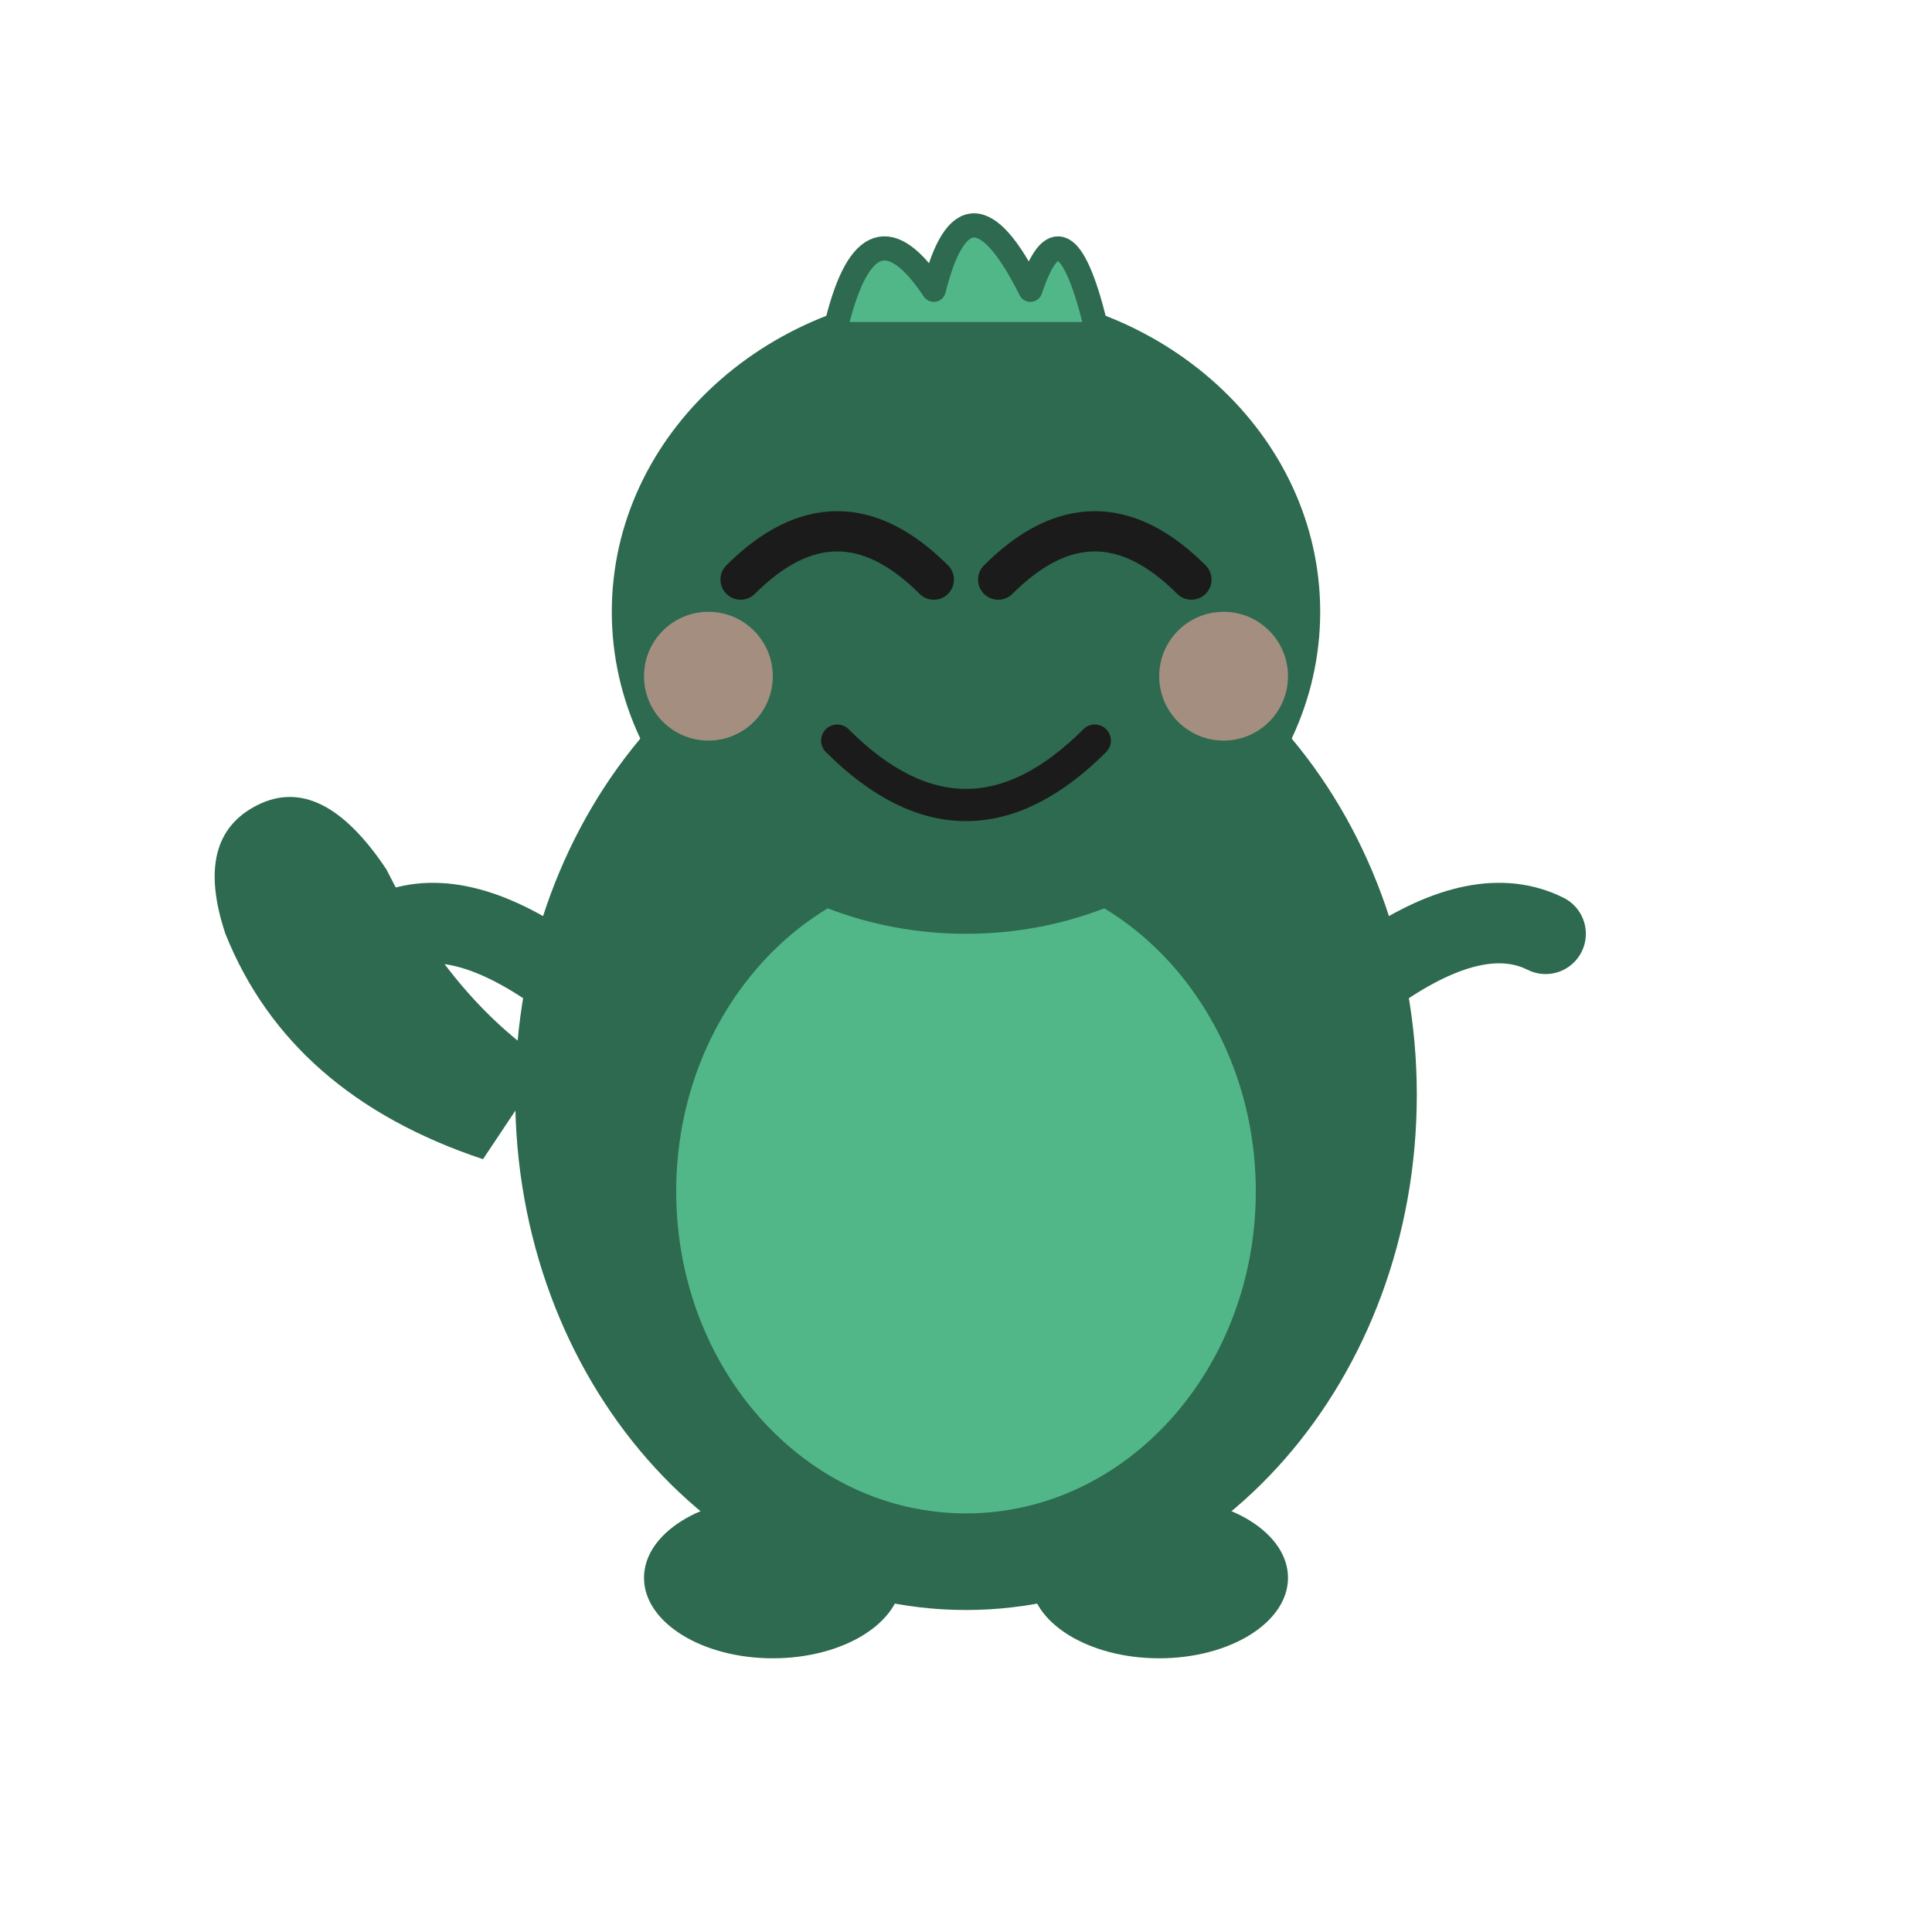
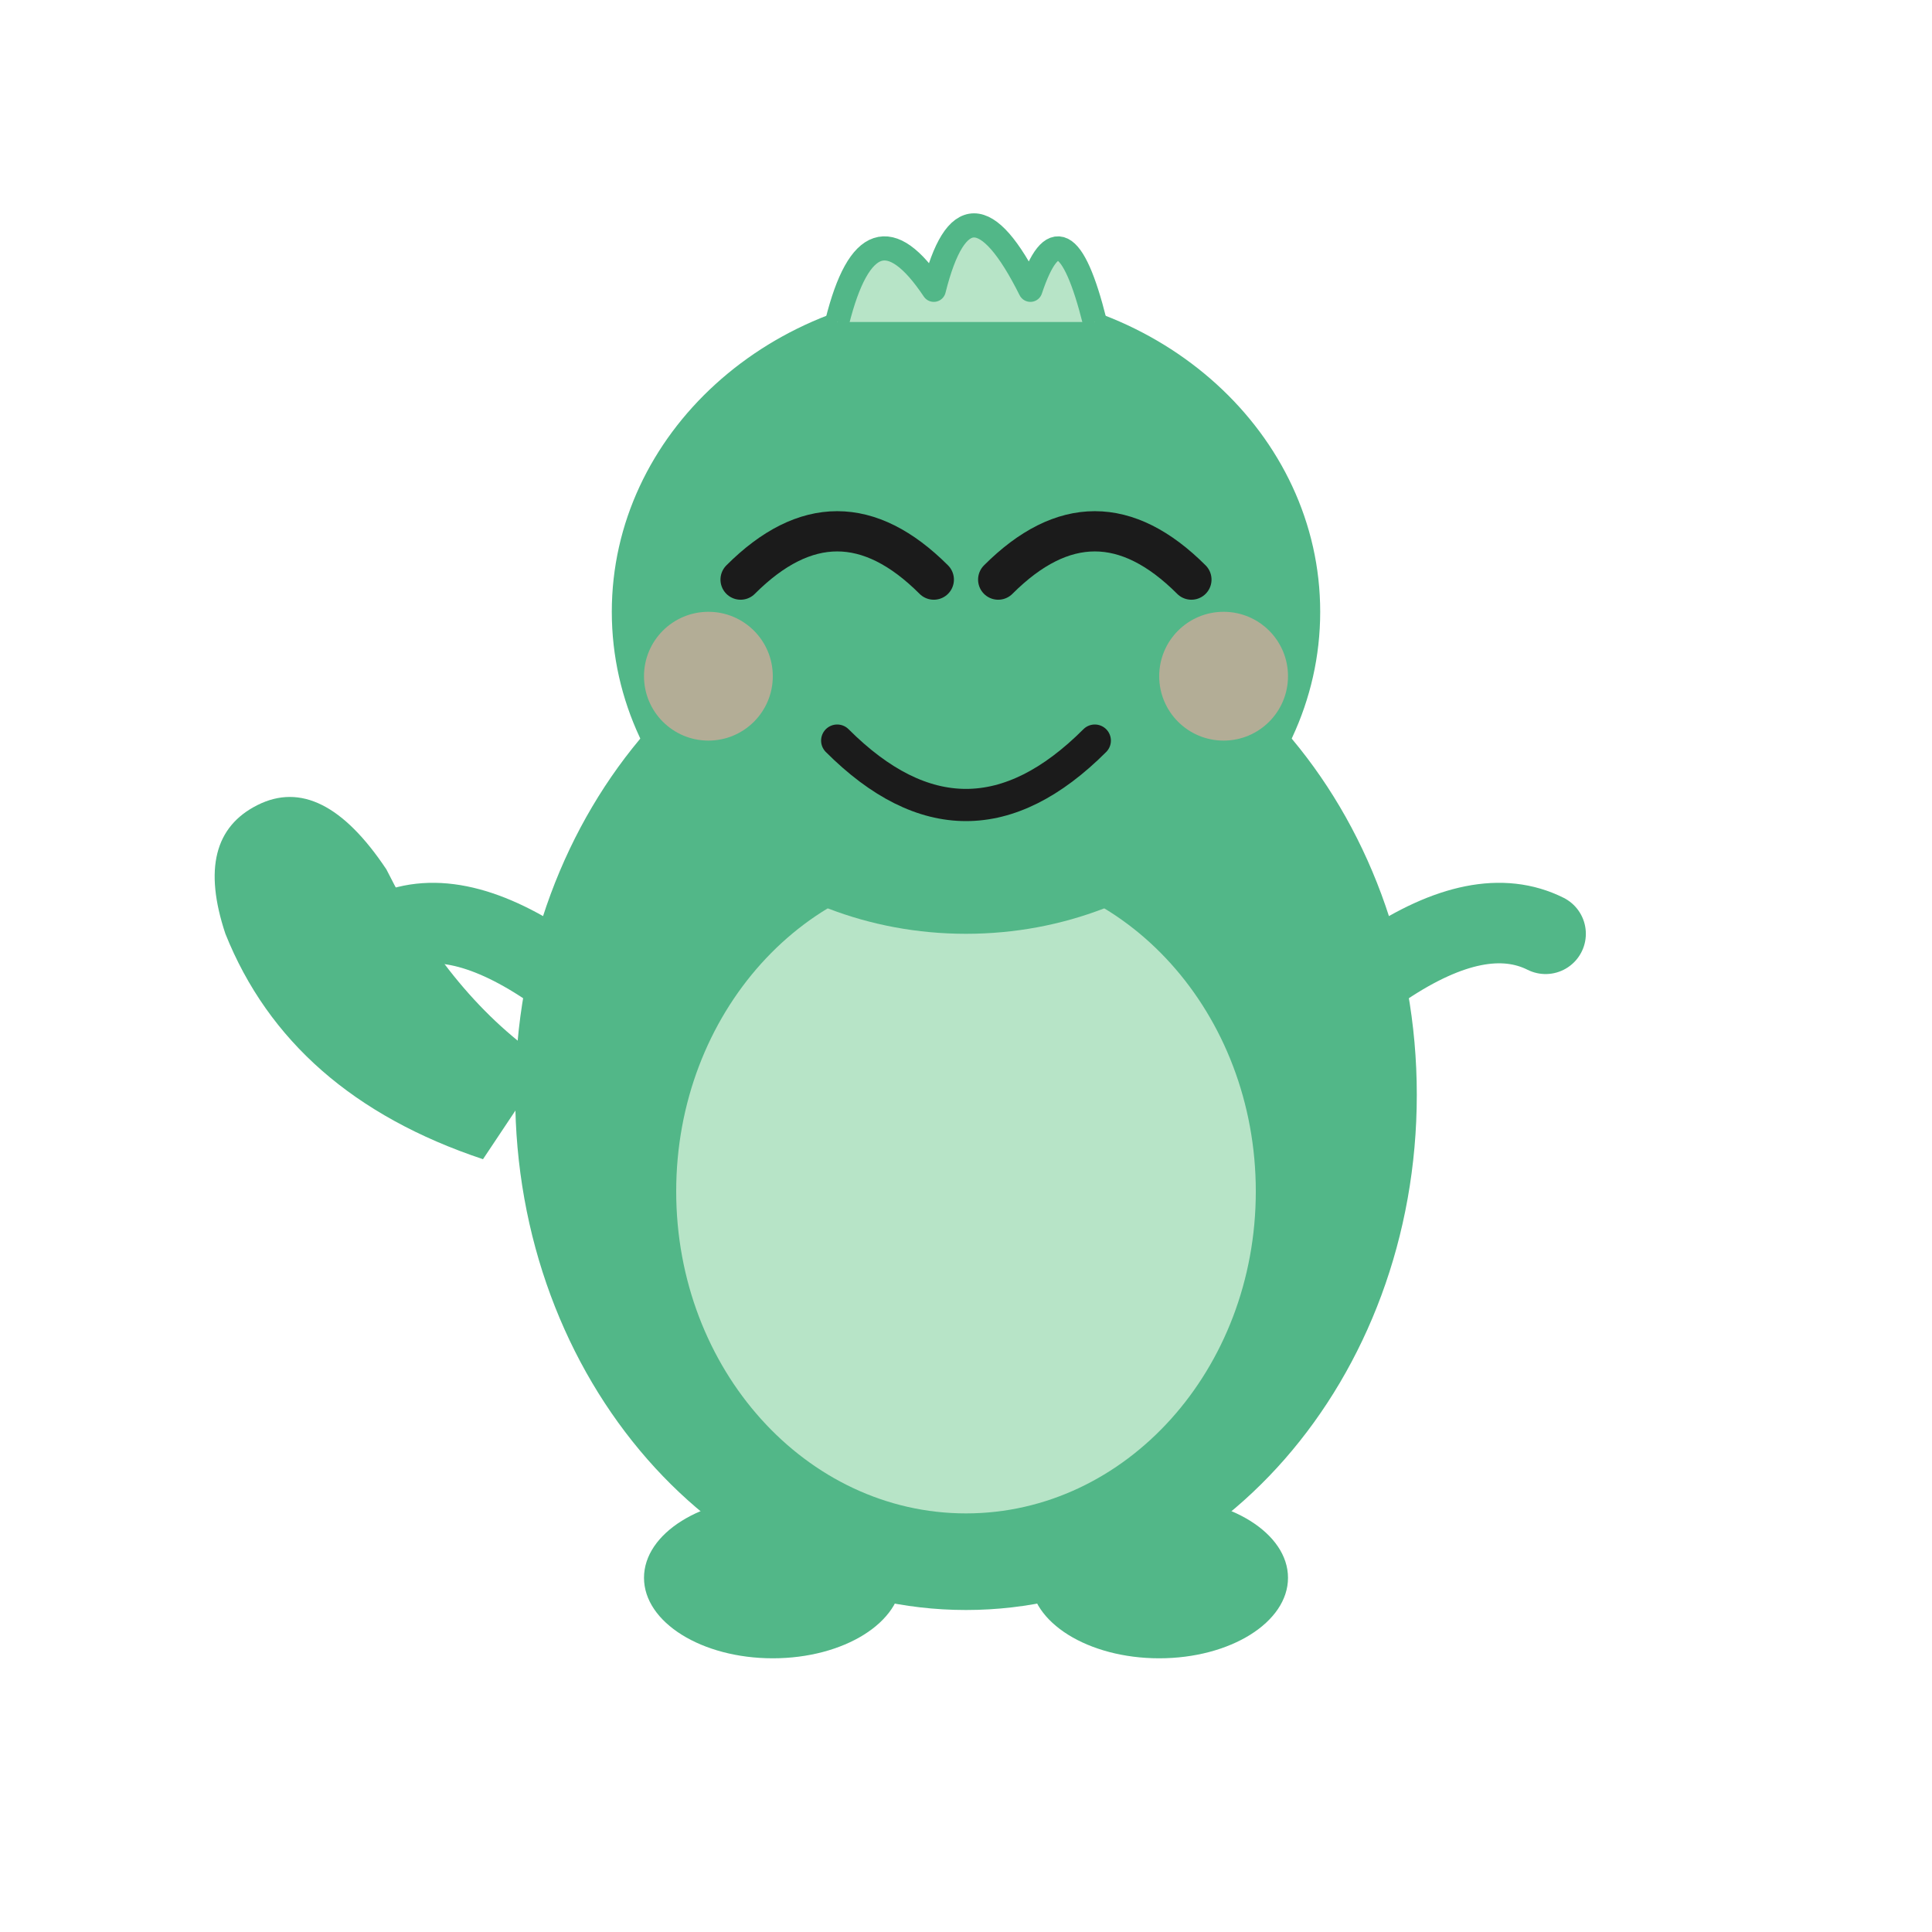
<svg xmlns="http://www.w3.org/2000/svg" viewBox="0 0 120 120" width="120" height="120" role="img">
-   <path d="M30 72 Q18 68 14 58 Q12 52 16 50 Q20 48 24 54 Q28 62 34 66" fill="#2D6A4F" />
-   <ellipse cx="60" cy="68" rx="28" ry="32" fill="#2D6A4F" />
-   <ellipse cx="60" cy="74" rx="18" ry="20" fill="#52B788" />
-   <ellipse cx="48" cy="98" rx="8" ry="5" fill="#2D6A4F" />
-   <ellipse cx="72" cy="98" rx="8" ry="5" fill="#2D6A4F" />
-   <ellipse cx="60" cy="38" rx="22" ry="20" fill="#2D6A4F" />
-   <path d="M52 20 Q54 12 58 18 Q60 10 64 18 Q66 12 68 20" fill="#52B788" stroke="#2D6A4F" stroke-width="1.5" stroke-linejoin="round" />
+   <path d="M30 72 Q18 68 14 58 Q12 52 16 50 Q20 48 24 54 Q28 62 34 66" fill="#52B788" />
+   <ellipse cx="60" cy="68" rx="28" ry="32" fill="#52B788" />
+   <ellipse cx="60" cy="74" rx="18" ry="20" fill="#B7E4C7" />
+   <ellipse cx="48" cy="98" rx="8" ry="5" fill="#52B788" />
+   <ellipse cx="72" cy="98" rx="8" ry="5" fill="#52B788" />
+   <ellipse cx="60" cy="38" rx="22" ry="20" fill="#52B788" />
+   <path d="M52 20 Q54 12 58 18 Q60 10 64 18 Q66 12 68 20" fill="#B7E4C7" stroke="#52B788" stroke-width="1.5" stroke-linejoin="round" />
  <path d="M46 36 Q52 30 58 36" stroke="#1B1B1B" stroke-width="2.5" stroke-linecap="round" fill="none" />
  <path d="M62 36 Q68 30 74 36" stroke="#1B1B1B" stroke-width="2.5" stroke-linecap="round" fill="none" />
  <circle cx="44" cy="42" r="4" fill="#F4A6A0" opacity="0.6" />
  <circle cx="76" cy="42" r="4" fill="#F4A6A0" opacity="0.6" />
  <path d="M52 46 Q60 54 68 46" stroke="#1B1B1B" stroke-width="2" stroke-linecap="round" fill="none" />
-   <path d="M34 60 Q28 56 24 58" stroke="#2D6A4F" stroke-width="5" stroke-linecap="round" fill="none" />
-   <path d="M86 60 Q92 56 96 58" stroke="#2D6A4F" stroke-width="5" stroke-linecap="round" fill="none" />
+   <path d="M34 60 Q28 56 24 58" stroke="#52B788" stroke-width="5" stroke-linecap="round" fill="none" />
+   <path d="M86 60 Q92 56 96 58" stroke="#52B788" stroke-width="5" stroke-linecap="round" fill="none" />
</svg>
